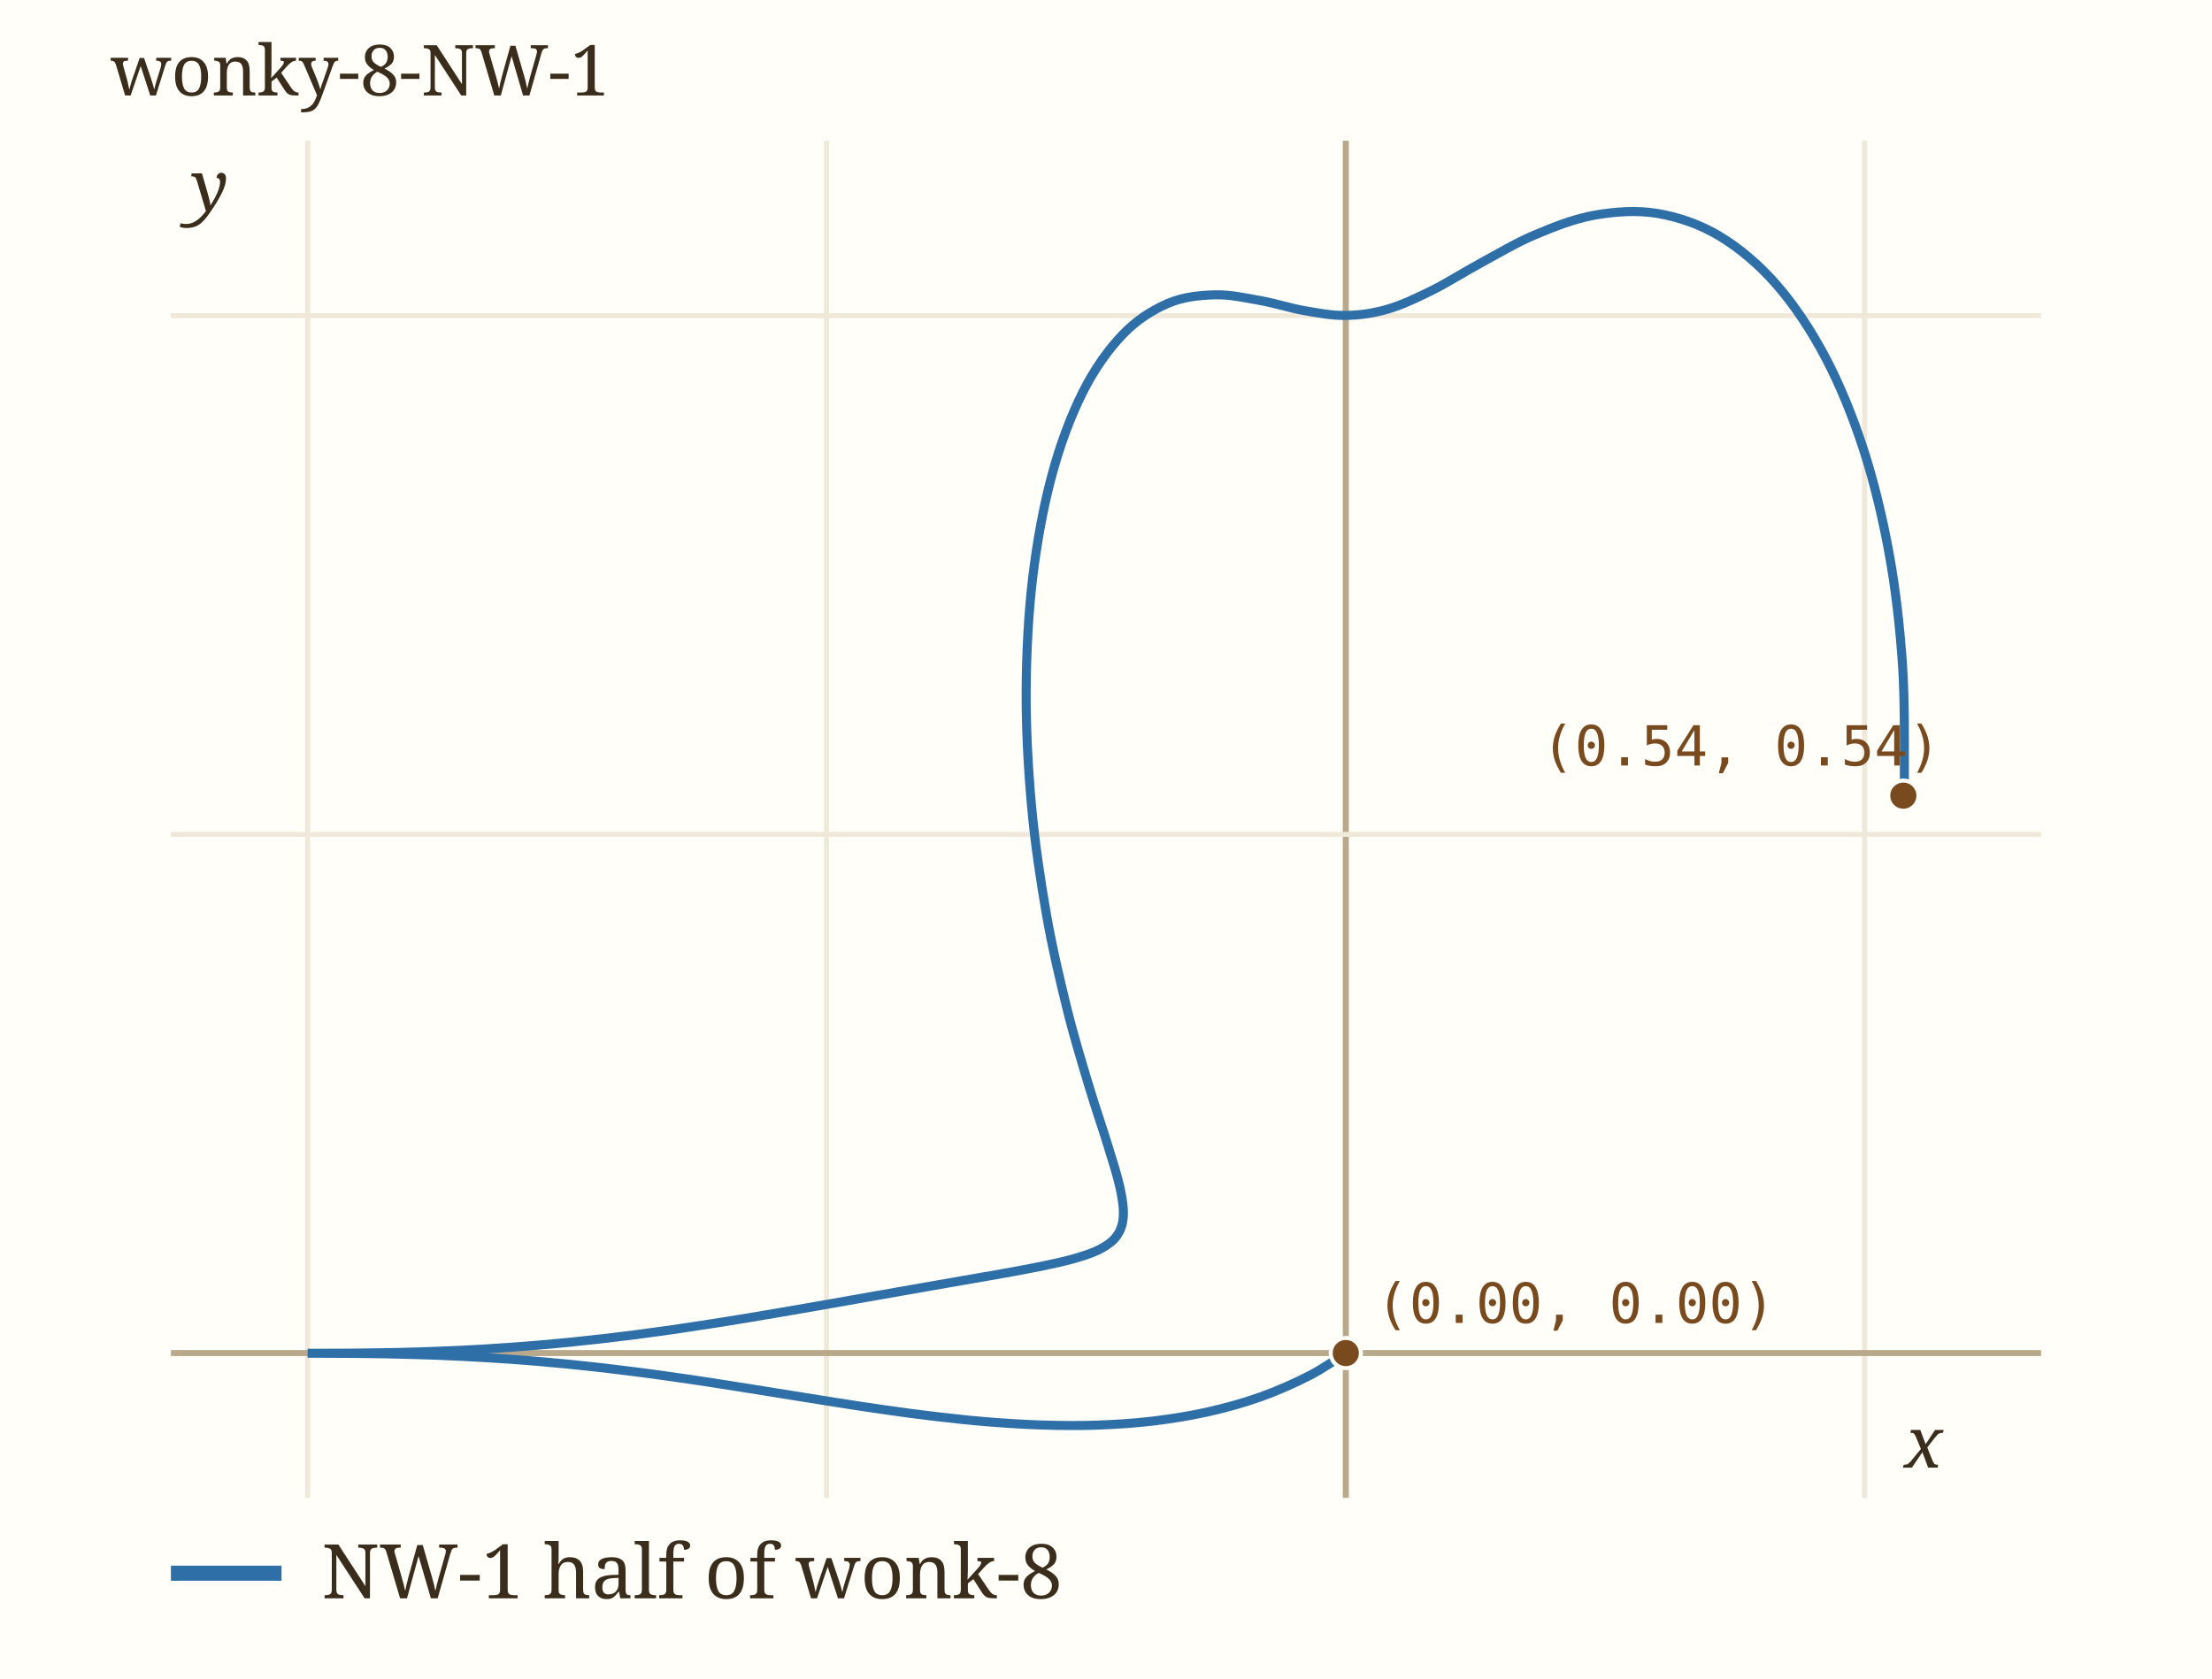
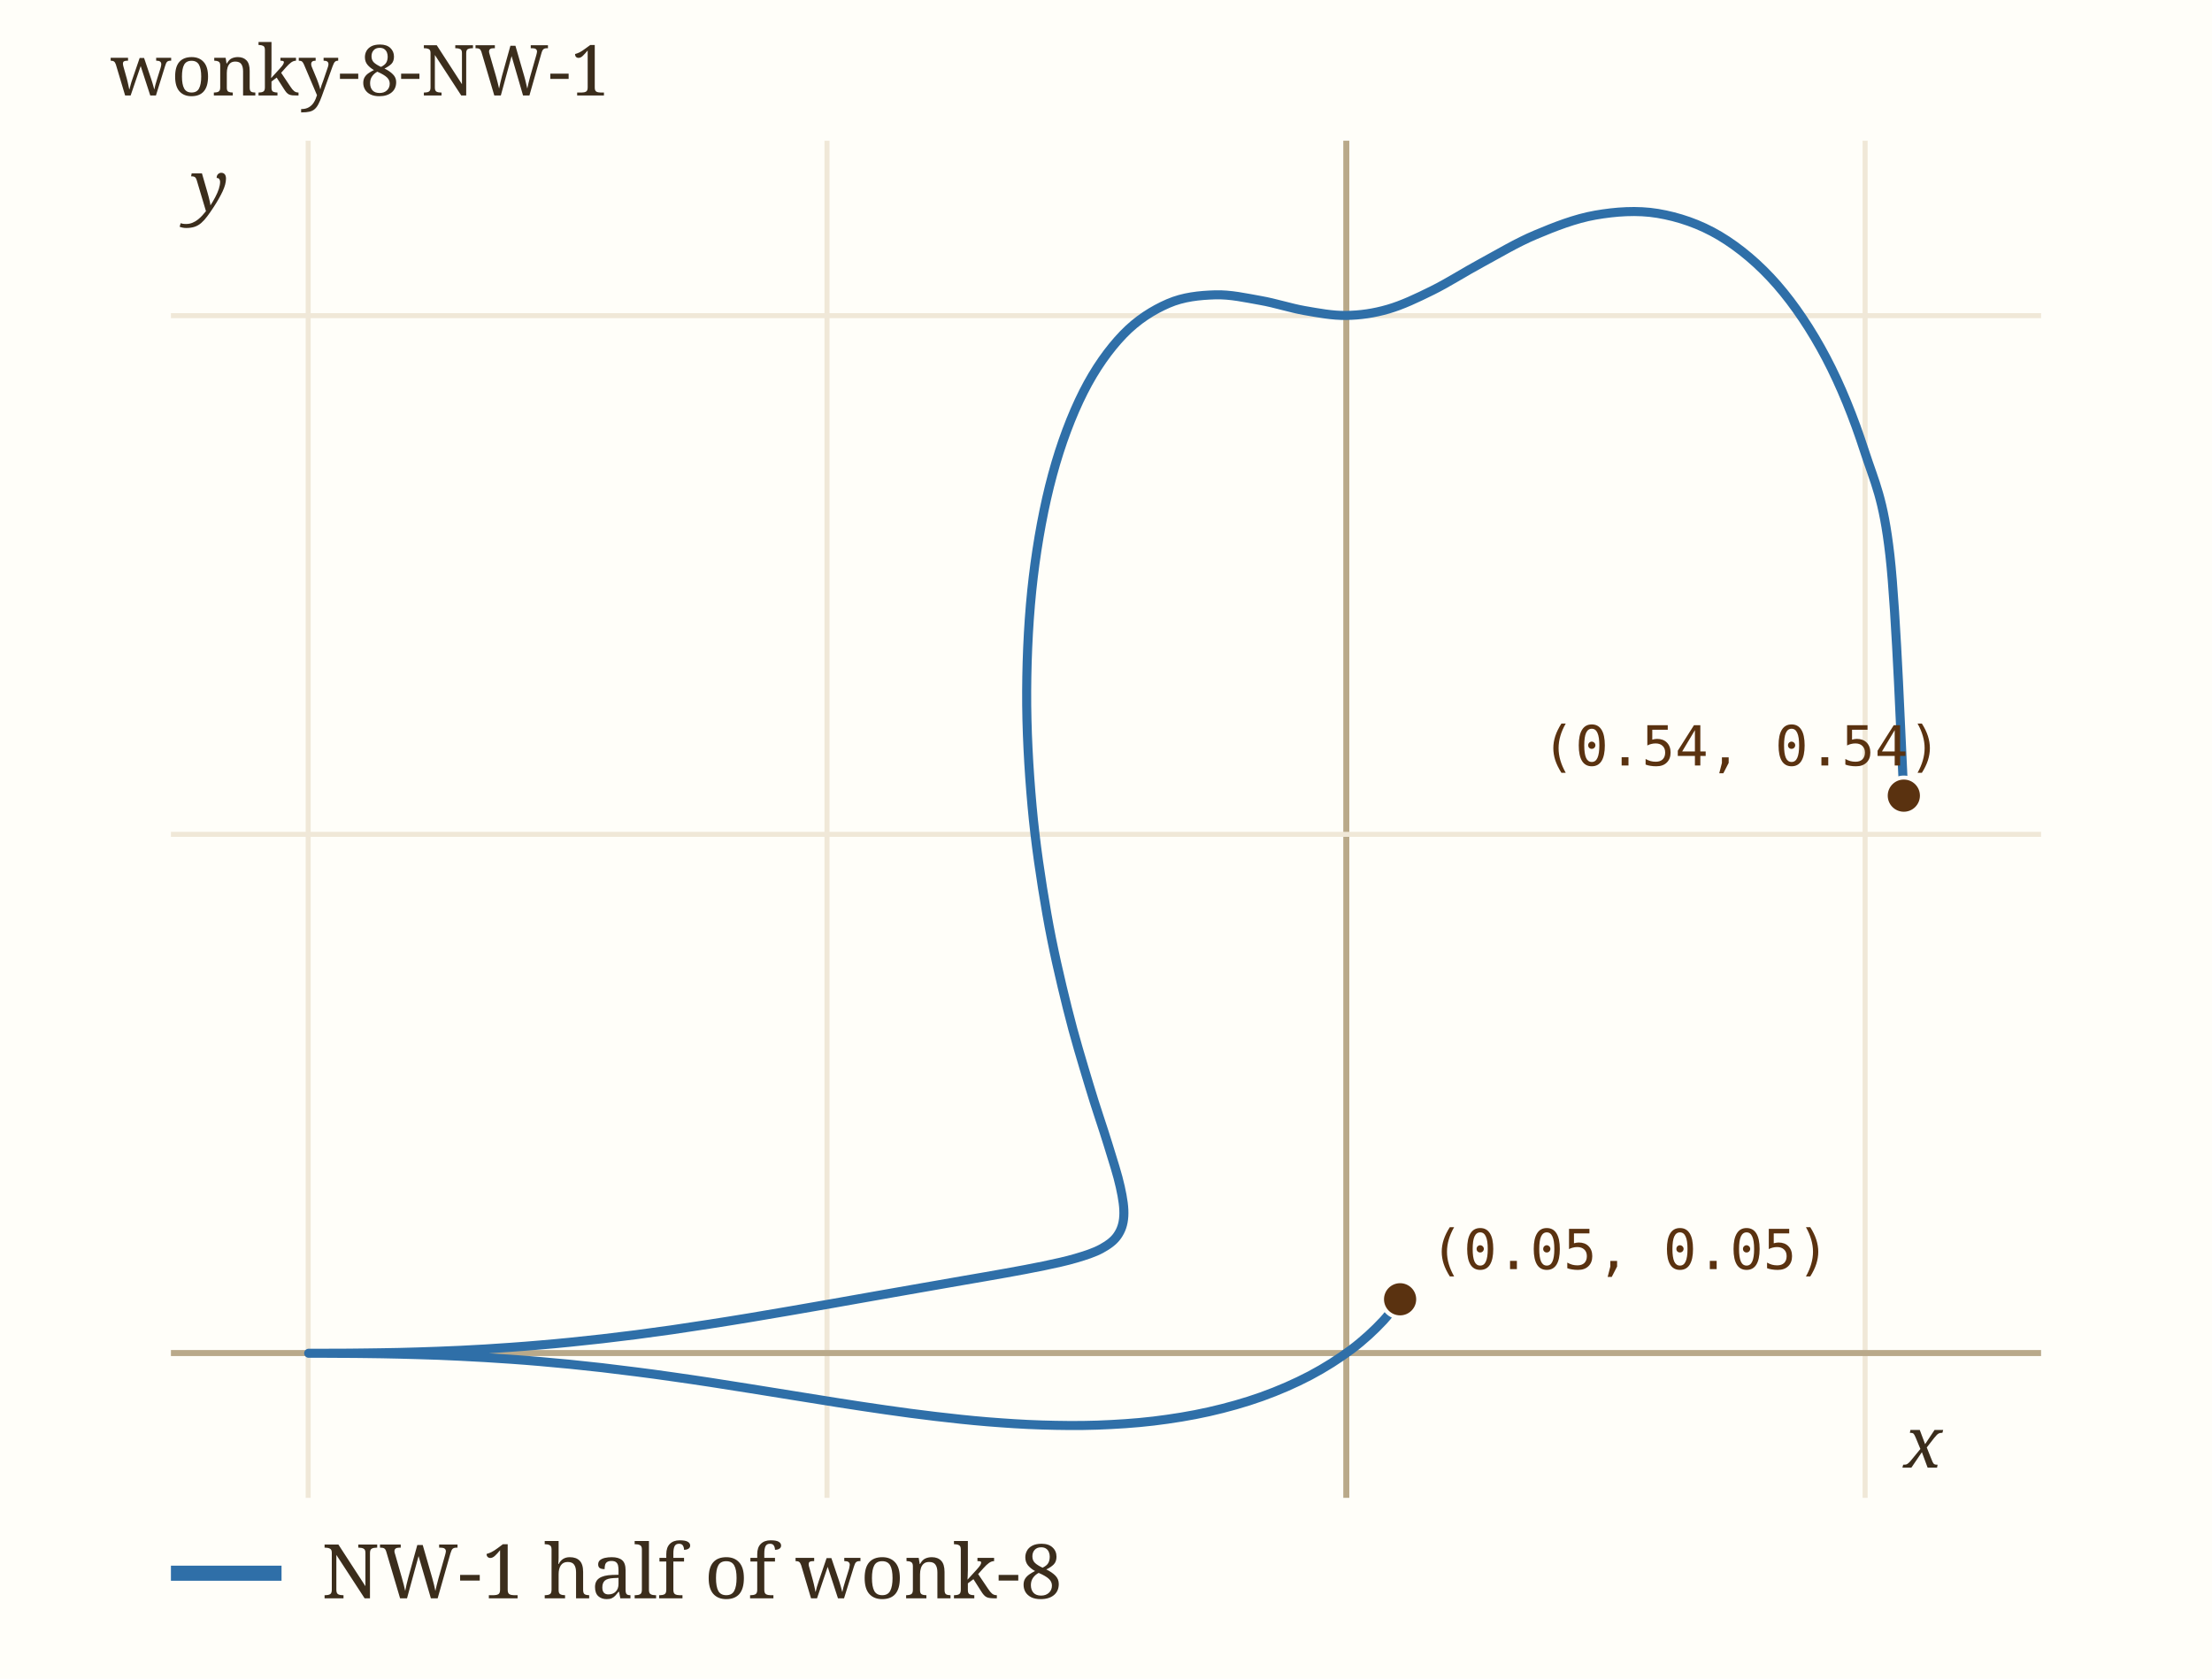
<svg xmlns="http://www.w3.org/2000/svg" viewBox="0 0 440 334" width="440" height="334" role="img" aria-label="wonky-8-NW-1" data-panel="wonky-8-NW-1">
  <rect x="0" y="0" width="440" height="334" fill="#fffef9" />
  <clipPath id="clip-wonky-8-NW-1">
    <rect x="34" y="28" width="372" height="270" />
  </clipPath>
  <g clip-path="url(#clip-wonky-8-NW-1)">
-     <line x1="61.2" x2="61.2" y1="28" y2="298" stroke="#f0e8d8" stroke-width="1" />
-     <text x="61.2" y="312.0" font-family="ui-monospace, Menlo, monospace" font-size="11" fill="#9c8a6a" text-anchor="middle">-1</text>
-     <line x1="164.4" x2="164.4" y1="28" y2="298" stroke="#f0e8d8" stroke-width="1" />
-     <text x="164.4" y="312.0" font-family="ui-monospace, Menlo, monospace" font-size="11" fill="#9c8a6a" text-anchor="middle">-0.5</text>
-     <line x1="267.7" x2="267.7" y1="28" y2="298" stroke="#b9a98a" stroke-width="1.2" />
-     <line x1="370.9" x2="370.9" y1="28" y2="298" stroke="#f0e8d8" stroke-width="1" />
-     <text x="370.9" y="312.0" font-family="ui-monospace, Menlo, monospace" font-size="11" fill="#9c8a6a" text-anchor="middle">0.5</text>
+     <line x1="61.3" x2="61.3" y1="28" y2="298" stroke="#f0e8d8" stroke-width="1" />
+     <text x="61.3" y="312.0" font-family="ui-monospace, Menlo, monospace" font-size="11" fill="#9c8a6a" text-anchor="middle">-1</text>
+     <line x1="164.5" x2="164.5" y1="28" y2="298" stroke="#f0e8d8" stroke-width="1" />
+     <text x="164.5" y="312.0" font-family="ui-monospace, Menlo, monospace" font-size="11" fill="#9c8a6a" text-anchor="middle">-0.5</text>
+     <line x1="267.8" x2="267.8" y1="28" y2="298" stroke="#b9a98a" stroke-width="1.2" />
+     <line x1="371.0" x2="371.0" y1="28" y2="298" stroke="#f0e8d8" stroke-width="1" />
+     <text x="371.0" y="312.0" font-family="ui-monospace, Menlo, monospace" font-size="11" fill="#9c8a6a" text-anchor="middle">0.5</text>
    <line x1="34" x2="406" y1="269.2" y2="269.2" stroke="#b9a98a" stroke-width="1.2" />
    <line x1="34" x2="406" y1="166.0" y2="166.0" stroke="#f0e8d8" stroke-width="1" />
    <text x="28.0" y="170.0" font-family="ui-monospace, Menlo, monospace" font-size="11" fill="#9c8a6a" text-anchor="end">0.5</text>
    <line x1="34" x2="406" y1="62.8" y2="62.8" stroke="#f0e8d8" stroke-width="1" />
    <text x="28.0" y="66.8" font-family="ui-monospace, Menlo, monospace" font-size="11" fill="#9c8a6a" text-anchor="end">1</text>
-     <path d="M378.61,158.30 C378.65,157.47 378.84,157.66 378.81,153.30 C378.78,148.95 378.93,139.29 378.43,132.15 C377.93,125.01 377.12,117.55 375.84,110.47 C374.56,103.38 372.86,96.18 370.75,89.64 C368.63,83.10 366.06,76.72 363.16,71.22 C360.26,65.71 356.91,60.68 353.37,56.63 C349.84,52.58 345.90,49.28 341.95,46.92 C337.99,44.56 333.76,43.15 329.64,42.46 C325.52,41.78 321.27,42.10 317.23,42.80 C313.19,43.51 309.17,45.10 305.40,46.69 C301.62,48.27 297.99,50.47 294.56,52.32 C291.14,54.17 287.93,56.25 284.84,57.78 C281.74,59.31 278.87,60.68 276.01,61.51 C273.15,62.34 270.45,62.72 267.67,62.76 C264.90,62.80 262.18,62.27 259.35,61.78 C256.51,61.28 253.64,60.31 250.67,59.79 C247.71,59.27 244.64,58.56 241.57,58.66 C238.51,58.76 235.32,59.06 232.27,60.38 C229.23,61.70 226.13,63.63 223.32,66.56 C220.51,69.49 217.75,73.33 215.41,77.97 C213.07,82.61 210.93,88.28 209.27,94.42 C207.61,100.56 206.29,107.65 205.43,114.82 C204.57,121.98 204.16,129.85 204.12,137.44 C204.08,145.03 204.52,152.96 205.19,160.37 C205.86,167.77 206.97,175.14 208.14,181.85 C209.31,188.56 210.82,194.92 212.22,200.60 C213.62,206.28 215.21,211.40 216.55,215.91 C217.90,220.42 219.26,224.28 220.29,227.65 C221.32,231.02 222.22,233.75 222.75,236.14 C223.27,238.53 223.54,240.36 223.44,241.98 C223.35,243.60 222.92,244.78 222.16,245.86 C221.41,246.94 220.30,247.72 218.92,248.47 C217.55,249.21 215.83,249.77 213.92,250.33 C212.01,250.90 209.80,251.37 207.47,251.86 C205.14,252.35 202.57,252.81 199.94,253.29 C197.31,253.77 194.51,254.24 191.69,254.73 C188.87,255.23 185.95,255.73 183.05,256.24 C180.15,256.75 177.19,257.27 174.28,257.78 C171.36,258.29 168.44,258.81 165.57,259.32 C162.71,259.82 159.86,260.32 157.08,260.80 C154.29,261.28 151.55,261.75 148.87,262.19 C146.19,262.63 143.57,263.06 141.01,263.45 C138.45,263.85 135.94,264.23 133.51,264.58 C131.07,264.92 128.69,265.25 126.38,265.55 C124.07,265.84 121.82,266.12 119.64,266.37 C117.45,266.62 115.33,266.84 113.27,267.05 C111.21,267.26 109.21,267.44 107.28,267.60 C105.34,267.77 103.47,267.91 101.66,268.04 C99.85,268.17 98.11,268.28 96.42,268.39 C94.74,268.49 93.12,268.57 91.57,268.65 C90.01,268.72 88.52,268.78 87.09,268.84 C85.66,268.89 84.30,268.94 83.00,268.98 C81.69,269.02 80.46,269.05 79.28,269.08 C78.10,269.10 76.99,269.12 75.94,269.14 C74.88,269.16 73.89,269.17 72.96,269.18 C72.03,269.20 71.16,269.20 70.35,269.21 C69.54,269.22 68.79,269.22 68.09,269.23 C67.40,269.23 66.76,269.23 66.18,269.23 C65.60,269.24 65.07,269.24 64.60,269.24 C64.12,269.24 63.70,269.24 63.33,269.24 C62.96,269.24 62.64,269.24 62.37,269.24 C62.10,269.24 61.88,269.24 61.71,269.24 C61.53,269.24 61.40,269.24 61.32,269.24 C61.23,269.24 61.19,269.24 61.19,269.24 C61.19,269.24 61.23,269.24 61.32,269.24 C61.40,269.24 61.53,269.24 61.71,269.24 C61.88,269.24 62.10,269.24 62.37,269.24 C62.64,269.24 62.96,269.24 63.33,269.24 C63.70,269.24 64.12,269.24 64.60,269.24 C65.07,269.25 65.60,269.25 66.18,269.25 C66.76,269.25 67.40,269.25 68.09,269.26 C68.79,269.26 69.54,269.27 70.35,269.27 C71.16,269.28 72.03,269.29 72.96,269.30 C73.89,269.31 74.88,269.32 75.94,269.34 C76.99,269.36 78.10,269.38 79.28,269.41 C80.46,269.43 81.69,269.47 83.00,269.51 C84.30,269.54 85.66,269.59 87.09,269.64 C88.52,269.70 90.01,269.76 91.57,269.84 C93.12,269.91 94.74,270.00 96.43,270.10 C98.11,270.20 99.85,270.31 101.66,270.44 C103.47,270.57 105.34,270.71 107.28,270.88 C109.21,271.05 111.21,271.23 113.27,271.43 C115.34,271.64 117.46,271.86 119.65,272.11 C121.84,272.37 124.10,272.64 126.42,272.94 C128.74,273.23 131.12,273.56 133.58,273.91 C136.04,274.25 138.56,274.63 141.16,275.02 C143.75,275.42 146.42,275.84 149.17,276.28 C151.91,276.71 154.73,277.17 157.63,277.64 C160.53,278.11 163.51,278.59 166.57,279.07 C169.63,279.54 172.77,280.04 176.00,280.49 C179.22,280.95 182.53,281.41 185.92,281.80 C189.30,282.20 192.78,282.58 196.30,282.87 C199.83,283.15 203.45,283.40 207.09,283.51 C210.74,283.62 214.46,283.67 218.16,283.54 C221.87,283.40 225.64,283.17 229.34,282.73 C233.04,282.28 236.77,281.69 240.36,280.88 C243.94,280.07 247.52,279.07 250.87,277.87 C254.23,276.67 257.68,275.12 260.48,273.68 C263.28,272.24 266.47,269.98 267.67,269.24" fill="none" stroke="#2f6fa8" stroke-width="1.8" stroke-linecap="round" data-path="wonky-8-NW-1" />
-     <circle cx="378.6" cy="158.3" r="3" fill="#7a4a1f" stroke="#fffef9" stroke-width="0.8" />
-     <text x="306.6" y="152.3" font-family="ui-monospace, Menlo, monospace" font-size="11" fill="#7a4a1f">(0.54, 0.54)</text>
-     <circle cx="267.7" cy="269.2" r="3" fill="#7a4a1f" stroke="#fffef9" stroke-width="0.8" />
-     <text x="273.7" y="263.2" font-family="ui-monospace, Menlo, monospace" font-size="11" fill="#7a4a1f">(0.00, 0.00)</text>
+     <path d="M378.71,158.30 C378.25,150.33 377.24,121.91 375.93,110.47 C374.62,99.02 372.96,96.18 370.84,89.64 C368.73,83.10 366.15,76.72 363.26,71.22 C360.36,65.71 357.00,60.68 353.47,56.63 C349.93,52.58 346.00,49.28 342.05,46.92 C338.09,44.56 333.86,43.15 329.74,42.46 C325.62,41.78 321.37,42.10 317.33,42.80 C313.29,43.51 309.27,45.10 305.49,46.69 C301.71,48.27 298.09,50.47 294.66,52.32 C291.23,54.17 288.03,56.25 284.93,57.78 C281.84,59.31 278.97,60.68 276.11,61.51 C273.25,62.34 270.55,62.72 267.77,62.76 C264.99,62.80 262.28,62.27 259.44,61.78 C256.61,61.28 253.73,60.31 250.77,59.79 C247.81,59.27 244.74,58.56 241.67,58.66 C238.60,58.76 235.41,59.06 232.37,60.38 C229.33,61.70 226.23,63.63 223.41,66.56 C220.60,69.49 217.85,73.33 215.51,77.97 C213.17,82.61 211.03,88.28 209.37,94.42 C207.70,100.56 206.39,107.65 205.53,114.82 C204.67,121.98 204.26,129.85 204.22,137.44 C204.18,145.03 204.62,152.96 205.29,160.37 C205.96,167.77 207.07,175.14 208.24,181.85 C209.41,188.56 210.91,194.92 212.32,200.60 C213.72,206.28 215.30,211.40 216.65,215.91 C217.99,220.42 219.36,224.28 220.39,227.65 C221.42,231.02 222.32,233.75 222.84,236.14 C223.37,238.53 223.64,240.36 223.54,241.98 C223.44,243.60 223.01,244.78 222.26,245.86 C221.51,246.94 220.39,247.72 219.02,248.47 C217.65,249.21 215.93,249.77 214.02,250.33 C212.11,250.90 209.90,251.37 207.57,251.86 C205.24,252.35 202.67,252.81 200.04,253.29 C197.41,253.77 194.60,254.24 191.79,254.73 C188.97,255.23 186.05,255.73 183.14,256.24 C180.24,256.75 177.29,257.27 174.37,257.78 C171.46,258.29 168.54,258.81 165.67,259.32 C162.80,259.82 159.96,260.32 157.17,260.80 C154.39,261.28 151.65,261.75 148.97,262.19 C146.29,262.63 143.66,263.06 141.10,263.45 C138.54,263.85 136.04,264.23 133.60,264.58 C131.17,264.92 128.79,265.25 126.48,265.55 C124.17,265.84 121.92,266.12 119.73,266.37 C117.55,266.62 115.42,266.84 113.36,267.05 C111.30,267.26 109.31,267.44 107.37,267.60 C105.44,267.77 103.57,267.91 101.76,268.04 C99.95,268.17 98.20,268.28 96.52,268.39 C94.84,268.49 93.22,268.57 91.67,268.65 C90.11,268.72 88.62,268.78 87.19,268.84 C85.76,268.89 84.40,268.94 83.09,268.98 C81.79,269.02 80.55,269.05 79.38,269.08 C78.20,269.10 77.09,269.12 76.03,269.14 C74.98,269.16 73.99,269.17 73.06,269.18 C72.13,269.20 71.26,269.20 70.45,269.21 C69.64,269.22 68.89,269.22 68.19,269.23 C67.49,269.23 66.86,269.23 66.28,269.23 C65.69,269.24 65.17,269.24 64.69,269.24 C64.22,269.24 63.80,269.24 63.43,269.24 C63.06,269.24 62.74,269.24 62.47,269.24 C62.20,269.24 61.98,269.24 61.80,269.24 C61.63,269.24 61.50,269.24 61.42,269.24 C61.33,269.24 61.29,269.24 61.29,269.24 C61.29,269.24 61.39,269.24 61.42,269.24 C61.44,269.24 61.35,269.24 61.42,269.24 C61.48,269.24 61.63,269.24 61.80,269.24 C61.98,269.24 62.20,269.24 62.47,269.24 C62.74,269.24 63.06,269.24 63.43,269.24 C63.80,269.24 64.22,269.24 64.69,269.24 C65.17,269.25 65.69,269.25 66.28,269.25 C66.86,269.25 67.49,269.25 68.19,269.26 C68.89,269.26 69.64,269.27 70.45,269.27 C71.26,269.28 72.13,269.29 73.06,269.30 C73.99,269.31 74.98,269.32 76.03,269.34 C77.09,269.36 78.20,269.38 79.38,269.41 C80.55,269.43 81.79,269.47 83.09,269.51 C84.40,269.54 85.76,269.59 87.19,269.64 C88.62,269.70 90.11,269.76 91.67,269.84 C93.22,269.91 94.84,270.00 96.52,270.10 C98.20,270.20 99.95,270.31 101.76,270.44 C103.57,270.57 105.44,270.71 107.38,270.88 C109.31,271.05 111.31,271.23 113.37,271.43 C115.43,271.64 117.56,271.86 119.75,272.11 C121.94,272.37 124.19,272.64 126.51,272.94 C128.84,273.23 131.22,273.56 133.68,273.91 C136.13,274.25 138.66,274.63 141.25,275.02 C143.85,275.42 146.52,275.84 149.26,276.28 C152.01,276.71 154.83,277.17 157.73,277.64 C160.63,278.11 163.60,278.59 166.66,279.07 C169.73,279.54 172.87,280.04 176.09,280.49 C179.32,280.95 182.63,281.41 186.02,281.80 C189.40,282.20 192.87,282.58 196.40,282.87 C199.93,283.15 203.55,283.40 207.19,283.51 C210.83,283.62 214.55,283.67 218.26,283.54 C221.97,283.40 225.74,283.17 229.44,282.73 C233.13,282.28 236.86,281.69 240.45,280.88 C244.04,280.07 247.62,279.07 250.97,277.87 C254.32,276.67 257.60,275.24 260.57,273.68 C263.54,272.11 266.36,270.31 268.80,268.49 C271.23,266.67 273.42,264.62 275.16,262.75 C276.91,260.88 278.70,257.97 279.25,257.26 C279.80,256.56 278.61,258.32 278.48,258.54" fill="none" stroke="#2f6fa8" stroke-width="1.8" stroke-linecap="round" data-path="wonky-8-NW-1" />
+     <circle cx="278.5" cy="258.5" r="3.6" fill="#5a3210" stroke="#fffef9" stroke-width="0.8" />
+     <text x="284.5" y="252.5" font-family="ui-monospace, Menlo, monospace" font-size="11" fill="#5a3210">(0.05, 0.05)</text>
+     <circle cx="378.7" cy="158.3" r="3.6" fill="#5a3210" stroke="#fffef9" stroke-width="0.8" />
+     <text x="306.7" y="152.3" font-family="ui-monospace, Menlo, monospace" font-size="11" fill="#5a3210">(0.54, 0.54)</text>
  </g>
-   <text x="378.8" y="292.0" font-family="Georgia, serif" font-size="14" font-style="italic" fill="#3b2d1c">x</text>
+   <text x="378.7" y="292.0" font-family="Georgia, serif" font-size="14" font-style="italic" fill="#3b2d1c">x</text>
  <text x="38.0" y="42.0" font-family="Georgia, serif" font-size="14" font-style="italic" fill="#3b2d1c">y</text>
  <text x="22" y="19" font-family="Georgia, serif" font-size="14" fill="#3b2d1c">wonky-8-NW-1</text>
  <line x1="34" x2="56" y1="313" y2="313" stroke="#2f6fa8" stroke-width="3" />
  <text x="64" y="318" font-family="Georgia, serif" font-size="15" fill="#3b2d1c">NW-1 half of wonk-8</text>
</svg>
